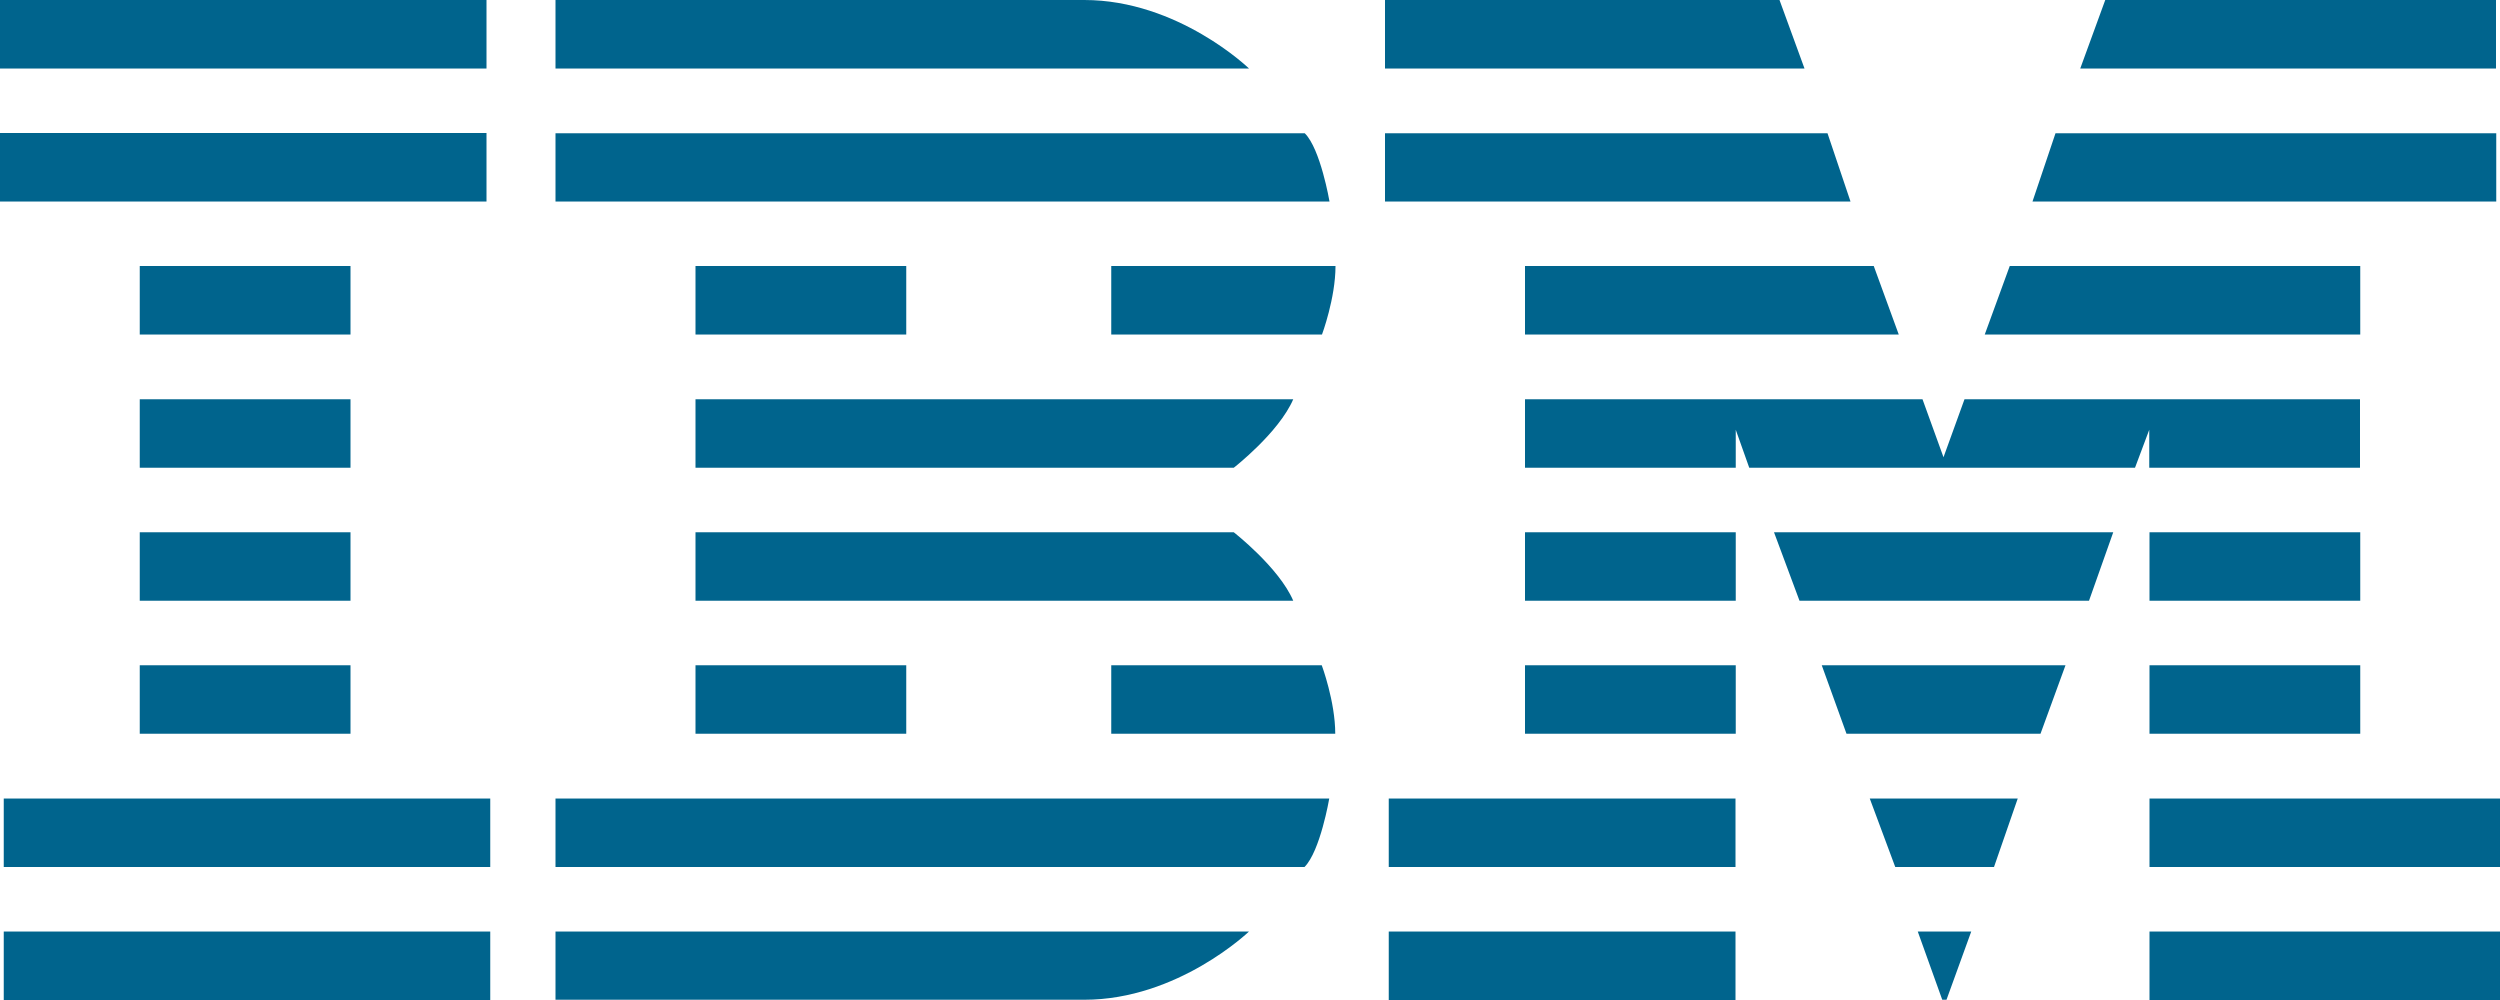
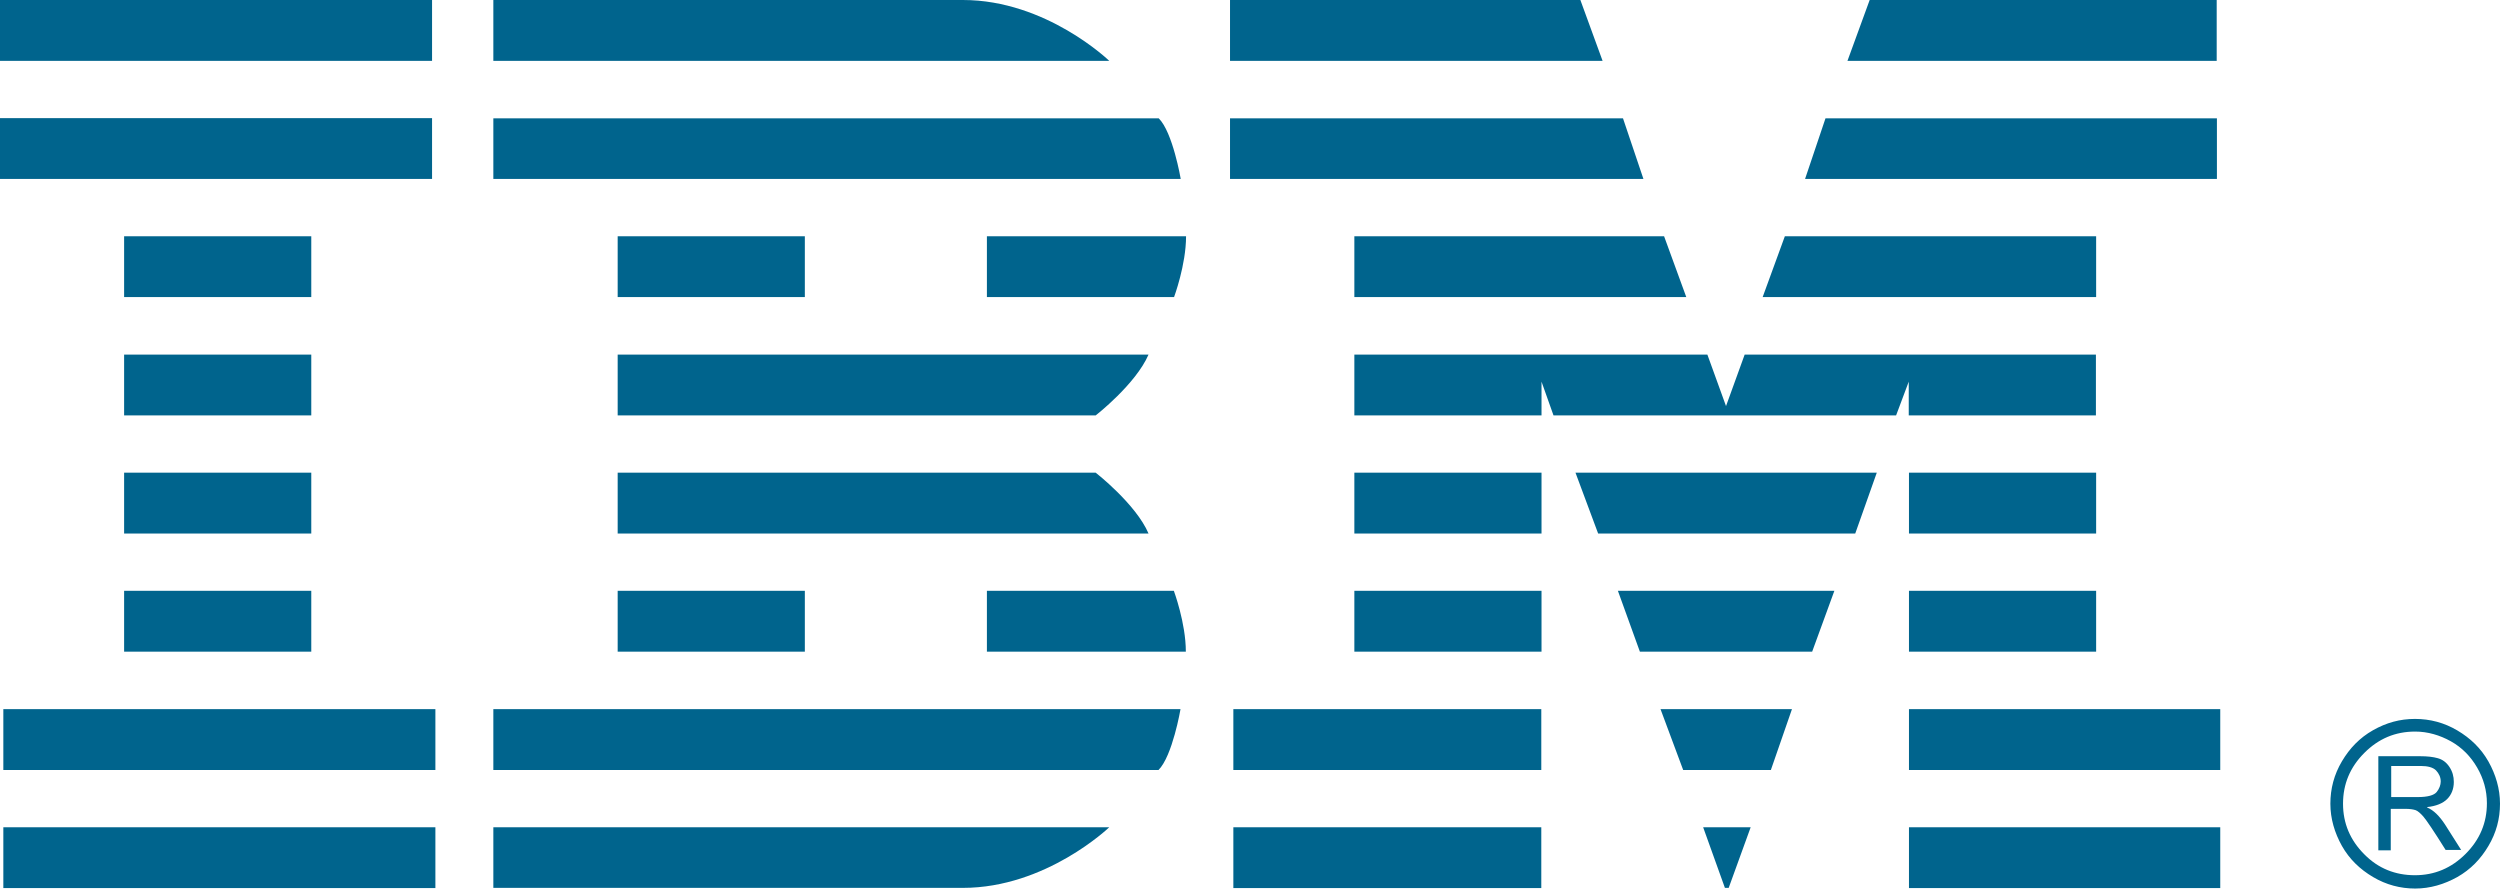
- <svg xmlns="http://www.w3.org/2000/svg" version="1.1" id="Layer_1" x="0px" y="0px" viewBox="202 220.9 1000 400" style="enable-background:new 202 220.9 1000 400;" xml:space="preserve">
+ <svg xmlns="http://www.w3.org/2000/svg" version="1.1" id="Layer_1" x="0px" y="0px" viewBox="525 -195 1126 400" style="enable-background:new 525 -195 1126 400;" xml:space="preserve">
  <style type="text/css">
	.st0{fill:#00648D;}
</style>
-   <path class="st0" d="M202,220.9v27.4h194.6v-27.4H202z M424.2,220.9v27.4h277.4c0,0-28.3-27.4-65.9-27.4H424.2z M756,220.9v27.4  h167.8l-10-27.4H756z M1044.1,220.9l-10,27.4h166.3v-27.4H1044.1z M202,274.1v27.4h194.6v-27.4H202z M424.2,274.2v27.3h309.6  c0,0-3.6-21.1-9.9-27.3H424.2z M756,274.2v27.3h186.2l-9.2-27.3H756z M1024.2,274.2l-9.2,27.3h185.5v-27.3H1024.2z M257.9,327.3  v27.4h84.3v-27.4H257.9z M480.2,327.3v27.4h84.3v-27.4H480.2z M646.5,327.3v27.4h84.3c0,0,5.4-14.5,5.4-27.4H646.5z M812,327.3v27.4  h149.5l-10-27.4H812z M1005.9,327.3l-10,27.4h150.2v-27.4H1005.9z M257.9,380.6V408h84.3v-27.4H257.9z M480.2,380.6V408h215.3  c0,0,18-14,23.8-27.4H480.2z M812,380.6V408h84.3v-15.2l5.4,15.2H1056l5.7-15.2V408h84.3v-27.4H987.8l-8.4,23.2l-8.4-23.2H812z   M257.9,433.8v27.4h84.3v-27.4H257.9z M480.2,433.8v27.4h239.1c-5.7-13.3-23.8-27.4-23.8-27.4H480.2z M812,433.8v27.4h84.3v-27.4  H812z M911.6,433.8l10.2,27.4h115.8l9.7-27.4H911.6z M1061.8,433.8v27.4h84.3v-27.4H1061.8z M257.9,487v27.4h84.3V487H257.9z   M480.2,487v27.4h84.3V487H480.2z M646.5,487v27.4h89.6c0-12.9-5.4-27.4-5.4-27.4H646.5z M812,487v27.4h84.3V487H812z M930.7,487  l9.9,27.4h77.6l10-27.4H930.7z M1061.8,487v27.4h84.3V487H1061.8z M203.5,540.3v27.4h194.6v-27.4H203.5z M424.2,540.3v27.4h299.6  c6.3-6.3,9.9-27.4,9.9-27.4H424.2z M757.5,540.3v27.4h138.7v-27.4H757.5z M949.9,540.3l10.2,27.4h39.5l9.5-27.4H949.9z   M1061.8,540.3v27.4H1202v-27.4H1061.8z M203.5,593.5v27.4h194.6v-27.4H203.5z M424.2,593.5v27.3h211.5c37.5,0,65.9-27.3,65.9-27.3  H424.2z M757.5,593.5v27.4h138.7v-27.4H757.5z M969.1,593.5l9.8,27.3l1.7,0l9.9-27.3H969.1z M1061.8,593.5v27.4H1202v-27.4H1061.8z" />
+   <path class="st0" d="M525-195v27.4h194.6V-195H525z M747.2-195v27.4h277.4c0,0-28.3-27.4-65.9-27.4H747.2z M1079-195v27.4h167.8  l-10-27.4H1079z M1367.1-195l-10,27.4h166.3V-195H1367.1z M525-141.8v27.4h194.6v-27.4H525z M747.2-141.7v27.3h309.6  c0,0-3.6-21.1-9.9-27.3H747.2z M1079-141.7v27.3h186.2l-9.2-27.3H1079z M1347.2-141.7l-9.2,27.3h185.5v-27.3H1347.2z M580.9-88.6  v27.4h84.3v-27.4H580.9z M803.2-88.6v27.4h84.3v-27.4H803.2z M969.5-88.6v27.4h84.3c0,0,5.4-14.5,5.4-27.4H969.5z M1135-88.6v27.4  h149.5l-10-27.4H1135z M1328.9-88.6l-10,27.4h150.2v-27.4H1328.9z M580.9-35.3v27.4h84.3v-27.4H580.9z M803.2-35.3v27.4h215.3  c0,0,18-14,23.8-27.4H803.2z M1135-35.3v27.4h84.3v-15.2l5.4,15.2H1379l5.7-15.2v15.2h84.3v-27.4h-158.2l-8.4,23.2l-8.4-23.2H1135z   M580.9,17.9v27.4h84.3V17.9H580.9z M803.2,17.9v27.4h239.1c-5.7-13.3-23.8-27.4-23.8-27.4H803.2z M1135,17.9v27.4h84.3V17.9H1135z   M1234.6,17.9l10.2,27.4h115.8l9.7-27.4H1234.6z M1384.8,17.9v27.4h84.3V17.9H1384.8z M580.9,71.1v27.4h84.3V71.1H580.9z   M803.2,71.1v27.4h84.3V71.1H803.2z M969.5,71.1v27.4h89.6c0-12.9-5.4-27.4-5.4-27.4H969.5L969.5,71.1z M1135,71.1v27.4h84.3V71.1  H1135z M1253.7,71.1l9.9,27.4h77.6l10-27.4H1253.7L1253.7,71.1z M1384.8,71.1v27.4h84.3V71.1H1384.8z M526.5,124.4v27.4h194.6v-27.4  H526.5z M747.2,124.4v27.4h299.6c6.3-6.3,9.9-27.4,9.9-27.4H747.2z M1080.5,124.4v27.4h138.7v-27.4H1080.5z M1272.9,124.4l10.2,27.4  h39.5l9.5-27.4H1272.9z M1384.8,124.4v27.4H1525v-27.4H1384.8z M526.5,177.6V205h194.6v-27.4H526.5z M747.2,177.6v27.3h211.5  c37.5,0,65.9-27.3,65.9-27.3H747.2z M1080.5,177.6V205h138.7v-27.4H1080.5z M1292.1,177.6l9.8,27.3h1.7l9.9-27.3H1292.1z   M1384.8,177.6V205H1525v-27.4H1384.8z" />
+   <g>
+     <path class="st0" d="M1612.7,128.8c6.8,0,13.2,1.7,19.1,5.2c5.9,3.5,10.6,8,14,14c3.3,5.9,5.2,12.3,5.2,19c0,6.8-1.7,13.1-5.2,19   c-3.5,5.9-8,10.6-14,14c-5.9,3.3-12.3,5.2-19,5.2s-13.1-1.7-19-5.2c-5.9-3.5-10.6-8-14-14c-3.3-5.9-5.2-12.3-5.2-19   c0-6.8,1.7-13.2,5.2-19.1s8-10.6,14-14C1599.8,130.5,1605.9,128.8,1612.7,128.8z M1612.7,199.2c8.8,0,16.4-3.2,22.8-9.6   c6.4-6.4,9.6-14,9.6-22.8c0-5.8-1.5-11.1-4.4-16.1c-2.9-5-6.8-9-11.8-11.8s-10.5-4.4-16.1-4.4c-9,0-16.5,3.2-22.9,9.6   c-6.4,6.4-9.6,14-9.6,22.9c0,8.8,3.2,16.4,9.6,22.8C1596.2,196.2,1603.9,199.2,1612.7,199.2z M1633.5,187.8h-7   c-5.3-8.5-8.7-13.5-10-15s-2.6-2.6-3.5-2.9c-0.9-0.3-2.4-0.6-4.7-0.6h-6.5V188h-5.6v-42.4h18.8c3.3,0,5.9,0.3,8,0.9   c2.1,0.6,3.8,1.8,5.2,3.9c1.4,2.1,2,4.3,2,6.8c0,3.2-1.1,5.8-3,7.7s-5,3.2-9,3.6v0.2c2.9,1.2,5.5,3.8,8,7.6L1633.5,187.8z    M1602,164h12c4.4,0,7.3-0.8,8.5-2.3s1.8-3.2,1.8-4.7c0-2-0.8-3.6-2.1-5c-1.4-1.4-3.8-2-6.8-2H1602L1602,164L1602,164z" />
+   </g>
</svg>
